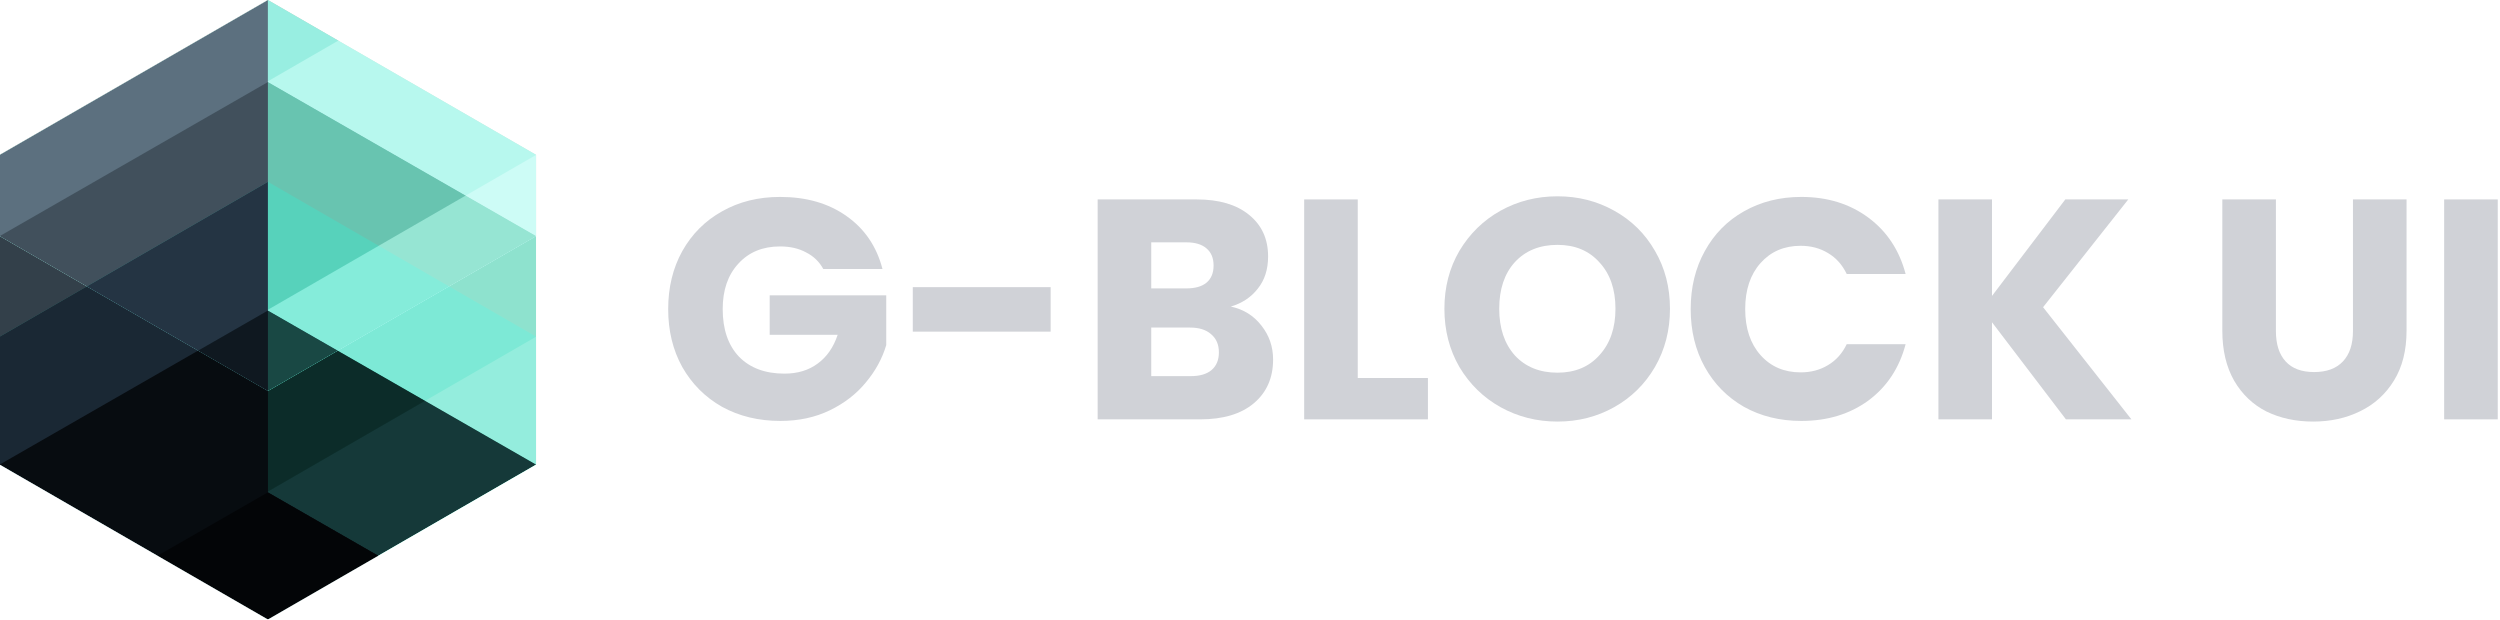
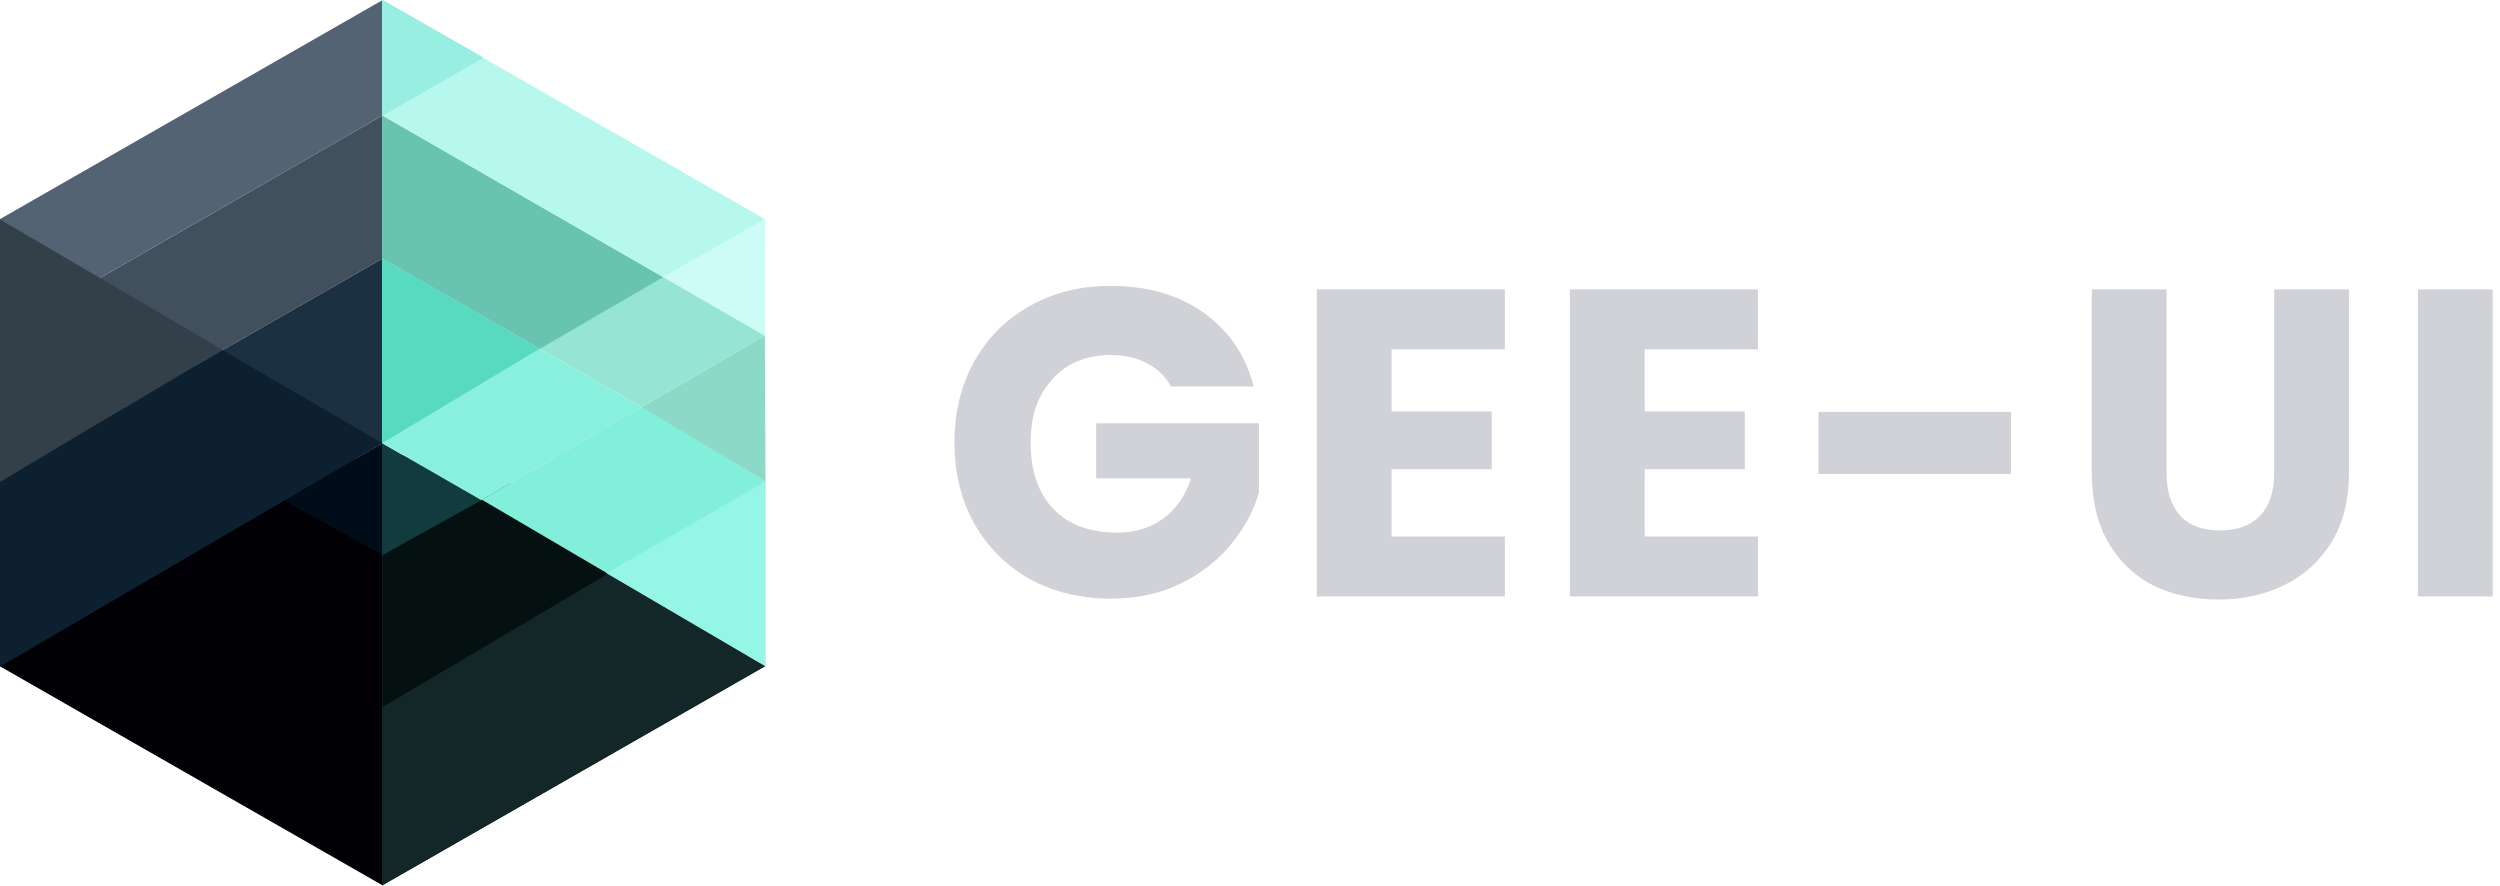
- <svg xmlns="http://www.w3.org/2000/svg" width="113" height="28" viewBox="0 0 113 28" fill="none">
-   <mask id="mask0" mask-type="alpha" maskUnits="userSpaceOnUse" x="0" y="0" width="113" height="28">
-     <rect width="112.945" height="28" fill="#C4C4C4" />
-   </mask>
-   <g mask="url(#mask0)">
-     <mask id="mask1" mask-type="alpha" maskUnits="userSpaceOnUse" x="-1" y="0" width="26" height="28">
-       <path d="M12.109 0L24.233 7V21L12.109 28L-0.015 21V7L12.109 0Z" fill="#5DBEA7" />
-     </mask>
-     <g mask="url(#mask1)">
-       <g style="mix-blend-mode:darken">
-         <path d="M12.109 0L24.233 7V21L12.109 28L-0.015 21V7L12.109 0Z" fill="#5DBEA7" />
-         <mask id="mask2" mask-type="alpha" maskUnits="userSpaceOnUse" x="-1" y="0" width="26" height="29">
-           <path d="M12.109 0L24.233 7V21L12.109 28L-0.015 21V7L12.109 0Z" fill="#5DBEA7" />
-         </mask>
-         <g mask="url(#mask2)">
-           <path d="M24.233 21V7L-0.015 21L12.109 28L24.233 21Z" fill="#8EE2CE" />
-         </g>
-         <mask id="mask3" mask-type="alpha" maskUnits="userSpaceOnUse" x="-1" y="0" width="26" height="29">
-           <path d="M12.109 0L24.233 7V21L12.109 28L-0.015 21V7L12.109 0Z" fill="#D489F7" />
-         </mask>
-         <g mask="url(#mask3)">
-           <path d="M12.109 0L12.109 14.037L24.233 21L12.109 28L-0.015 21V7L12.109 0Z" fill="#33404A" />
-         </g>
-         <mask id="mask4" mask-type="alpha" maskUnits="userSpaceOnUse" x="-1" y="0" width="26" height="29">
-           <path d="M12.109 0L12.109 14.037L24.233 21L12.109 28L-0.015 21V7L12.109 0Z" fill="#11161A" />
-         </mask>
-         <g mask="url(#mask4)">
-           <path d="M24.233 21L12.109 14.037L-0.015 21L12.109 28L24.233 21Z" fill="#11161A" />
-         </g>
-       </g>
-       <g style="mix-blend-mode:screen">
-         <path d="M12.109 -10.327L24.233 -3.327V10.673L12.109 17.673L-0.015 10.673V-3.327L12.109 -10.327Z" fill="#5DBEA7" />
-         <mask id="mask5" mask-type="alpha" maskUnits="userSpaceOnUse" x="-1" y="-11" width="26" height="29">
-           <path d="M12.109 -10.327L24.233 -3.327V10.673L12.109 17.673L-0.015 10.673V-3.327L12.109 -10.327Z" fill="#5DBEA7" />
-         </mask>
-         <g mask="url(#mask5)">
-           <path d="M24.233 10.673V-3.327L-0.015 10.673L12.109 17.673L24.233 10.673Z" fill="#8EE2CE" />
-         </g>
-         <mask id="mask6" mask-type="alpha" maskUnits="userSpaceOnUse" x="-1" y="-11" width="26" height="29">
-           <path d="M12.109 -10.327L24.233 -3.327V10.673L12.109 17.673L-0.015 10.673V-3.327L12.109 -10.327Z" fill="#D489F7" />
-         </mask>
-         <g mask="url(#mask6)">
-           <path d="M12.109 -10.327L12.109 3.709L24.233 10.673L12.109 17.673L-0.015 10.673V-3.327L12.109 -10.327Z" fill="#33404A" />
-         </g>
-         <mask id="mask7" mask-type="alpha" maskUnits="userSpaceOnUse" x="-1" y="-11" width="26" height="29">
-           <path d="M12.109 -10.327L12.109 3.709L24.233 10.673L12.109 17.673L-0.015 10.673V-3.327L12.109 -10.327Z" fill="#11161A" />
-         </mask>
-         <g mask="url(#mask7)">
-           <path d="M24.233 10.673L12.109 3.709L-0.015 10.673L12.109 17.673L24.233 10.673Z" fill="#11161A" />
-         </g>
-       </g>
-       <g style="mix-blend-mode:soft-light">
-         <path d="M12.109 8.218L24.233 15.218V29.218L12.109 36.218L-0.015 29.218V15.218L12.109 8.218Z" fill="#5DBEA7" />
-         <mask id="mask8" mask-type="alpha" maskUnits="userSpaceOnUse" x="-1" y="8" width="26" height="29">
-           <path d="M12.109 8.218L24.233 15.218V29.218L12.109 36.218L-0.015 29.218V15.218L12.109 8.218Z" fill="#5DBEA7" />
-         </mask>
-         <g mask="url(#mask8)">
-           <path d="M24.233 29.218V15.218L-0.015 29.218L12.109 36.218L24.233 29.218Z" fill="#8EE2CE" />
-         </g>
-         <mask id="mask9" mask-type="alpha" maskUnits="userSpaceOnUse" x="-1" y="8" width="26" height="29">
-           <path d="M12.109 8.218L24.233 15.218V29.218L12.109 36.218L-0.015 29.218V15.218L12.109 8.218Z" fill="#D489F7" />
-         </mask>
-         <g mask="url(#mask9)">
-           <path d="M12.109 8.218L12.109 22.255L24.233 29.218L12.109 36.218L-0.015 29.218V15.218L12.109 8.218Z" fill="#33404A" />
-         </g>
-         <mask id="mask10" mask-type="alpha" maskUnits="userSpaceOnUse" x="-1" y="8" width="26" height="29">
-           <path d="M12.109 8.218L12.109 22.255L24.233 29.218L12.109 36.218L-0.015 29.218V15.218L12.109 8.218Z" fill="#11161A" />
-         </mask>
-         <g mask="url(#mask10)">
-           <path d="M24.233 29.218L12.109 22.255L-0.015 29.218L12.109 36.218L24.233 29.218Z" fill="#11161A" />
-         </g>
-       </g>
-     </g>
-     <path d="M37.212 12.158C37.032 11.828 36.773 11.578 36.433 11.408C36.103 11.228 35.711 11.139 35.258 11.139C34.474 11.139 33.846 11.398 33.374 11.917C32.902 12.427 32.666 13.112 32.666 13.971C32.666 14.886 32.912 15.604 33.403 16.123C33.903 16.633 34.587 16.888 35.456 16.888C36.051 16.888 36.551 16.737 36.957 16.435C37.372 16.133 37.675 15.698 37.863 15.132H34.79V13.348H40.058V15.599C39.879 16.203 39.572 16.765 39.138 17.284C38.713 17.804 38.17 18.224 37.509 18.545C36.848 18.866 36.103 19.026 35.272 19.026C34.29 19.026 33.412 18.814 32.638 18.389C31.873 17.955 31.274 17.355 30.839 16.59C30.415 15.826 30.202 14.953 30.202 13.971C30.202 12.989 30.415 12.116 30.839 11.351C31.274 10.577 31.873 9.977 32.638 9.552C33.403 9.118 34.276 8.901 35.258 8.901C36.447 8.901 37.448 9.189 38.26 9.765C39.081 10.341 39.624 11.139 39.888 12.158H37.212Z" fill="#D0D2D7" />
-     <path d="M47.489 12.979V14.99H41.258V12.979H47.489Z" fill="#D0D2D7" />
-     <path d="M55.633 13.857C56.209 13.98 56.671 14.268 57.02 14.721C57.37 15.165 57.544 15.675 57.544 16.251C57.544 17.081 57.252 17.742 56.666 18.233C56.09 18.715 55.283 18.955 54.245 18.955H49.614V9.014H54.089C55.099 9.014 55.888 9.246 56.454 9.708C57.03 10.171 57.318 10.799 57.318 11.592C57.318 12.177 57.162 12.663 56.85 13.05C56.548 13.437 56.142 13.706 55.633 13.857ZM52.036 13.036H53.622C54.018 13.036 54.32 12.951 54.528 12.781C54.745 12.602 54.854 12.342 54.854 12.002C54.854 11.662 54.745 11.403 54.528 11.223C54.32 11.044 54.018 10.954 53.622 10.954H52.036V13.036ZM53.82 17.001C54.226 17.001 54.538 16.912 54.755 16.732C54.981 16.543 55.094 16.274 55.094 15.925C55.094 15.576 54.976 15.302 54.74 15.104C54.514 14.905 54.198 14.806 53.792 14.806H52.036V17.001H53.82Z" fill="#D0D2D7" />
-     <path d="M61.37 17.086H64.542V18.955H58.949V9.014H61.37V17.086Z" fill="#D0D2D7" />
-     <path d="M70.399 19.055C69.464 19.055 68.605 18.837 67.822 18.403C67.047 17.969 66.429 17.365 65.966 16.59C65.513 15.807 65.287 14.929 65.287 13.957C65.287 12.984 65.513 12.111 65.966 11.337C66.429 10.563 67.047 9.958 67.822 9.524C68.605 9.09 69.464 8.873 70.399 8.873C71.334 8.873 72.188 9.09 72.962 9.524C73.746 9.958 74.359 10.563 74.803 11.337C75.256 12.111 75.483 12.984 75.483 13.957C75.483 14.929 75.256 15.807 74.803 16.59C74.35 17.365 73.736 17.969 72.962 18.403C72.188 18.837 71.334 19.055 70.399 19.055ZM70.399 16.845C71.192 16.845 71.825 16.581 72.296 16.052C72.778 15.524 73.019 14.825 73.019 13.957C73.019 13.079 72.778 12.38 72.296 11.861C71.825 11.332 71.192 11.068 70.399 11.068C69.597 11.068 68.954 11.327 68.473 11.847C68.001 12.366 67.765 13.069 67.765 13.957C67.765 14.835 68.001 15.538 68.473 16.067C68.954 16.586 69.597 16.845 70.399 16.845Z" fill="#D0D2D7" />
-     <path d="M76.419 13.971C76.419 12.989 76.632 12.116 77.056 11.351C77.481 10.577 78.071 9.977 78.827 9.552C79.591 9.118 80.455 8.901 81.418 8.901C82.598 8.901 83.608 9.213 84.449 9.836C85.289 10.459 85.851 11.308 86.134 12.385H83.472C83.273 11.969 82.99 11.653 82.622 11.436C82.263 11.219 81.852 11.11 81.39 11.11C80.644 11.11 80.04 11.37 79.577 11.889C79.115 12.408 78.883 13.102 78.883 13.971C78.883 14.839 79.115 15.533 79.577 16.052C80.04 16.572 80.644 16.831 81.39 16.831C81.852 16.831 82.263 16.723 82.622 16.506C82.99 16.288 83.273 15.972 83.472 15.557H86.134C85.851 16.633 85.289 17.483 84.449 18.106C83.608 18.719 82.598 19.026 81.418 19.026C80.455 19.026 79.591 18.814 78.827 18.389C78.071 17.955 77.481 17.355 77.056 16.59C76.632 15.826 76.419 14.953 76.419 13.971Z" fill="#D0D2D7" />
-     <path d="M93.38 18.955L90.038 14.566V18.955H87.617V9.014H90.038V13.376L93.352 9.014H96.198L92.347 13.886L96.34 18.955H93.38Z" fill="#D0D2D7" />
-     <path d="M102.871 9.014V14.962C102.871 15.557 103.017 16.015 103.31 16.336C103.602 16.657 104.032 16.817 104.598 16.817C105.165 16.817 105.599 16.657 105.901 16.336C106.203 16.015 106.354 15.557 106.354 14.962V9.014H108.776V14.948C108.776 15.835 108.587 16.586 108.209 17.199C107.832 17.813 107.322 18.276 106.68 18.587C106.048 18.899 105.339 19.055 104.556 19.055C103.772 19.055 103.069 18.904 102.446 18.601C101.832 18.29 101.346 17.827 100.987 17.214C100.629 16.59 100.449 15.835 100.449 14.948V9.014H102.871Z" fill="#D0D2D7" />
-     <path d="M112.898 9.014V18.955H110.476V9.014H112.898Z" fill="#D0D2D7" />
-   </g>
+ <svg xmlns="http://www.w3.org/2000/svg" width="96" height="34" viewBox="0 0 96 34" fill="none">
+   <path d="M44.967 14.841C44.754 14.45 44.446 14.153 44.043 13.951C43.651 13.738 43.186 13.632 42.649 13.632C41.719 13.632 40.974 13.94 40.415 14.556C39.855 15.161 39.575 15.973 39.575 16.992C39.575 18.078 39.866 18.929 40.448 19.545C41.042 20.15 41.854 20.452 42.884 20.452C43.589 20.452 44.183 20.273 44.664 19.915C45.157 19.556 45.516 19.041 45.739 18.369H42.094V16.253H48.343V18.923C48.13 19.64 47.766 20.306 47.251 20.922C46.747 21.538 46.103 22.037 45.32 22.417C44.536 22.798 43.651 22.988 42.666 22.988C41.501 22.988 40.459 22.736 39.541 22.233C38.634 21.717 37.923 21.006 37.408 20.099C36.904 19.192 36.652 18.156 36.652 16.992C36.652 15.827 36.904 14.791 37.408 13.884C37.923 12.966 38.634 12.255 39.541 11.751C40.448 11.236 41.484 10.978 42.649 10.978C44.06 10.978 45.247 11.32 46.21 12.003C47.184 12.686 47.828 13.632 48.142 14.841H44.967Z" fill="#D0D2D8" />
+   <path d="M53.437 13.414V15.799H57.283V18.016H53.437V20.603H57.787V22.904H50.564V11.112H57.787V13.414H53.437Z" fill="#D0D2D8" />
+   <path d="M63.154 13.414V15.799H67.001V18.016H63.154V20.603H67.505V22.904H60.282V11.112H67.505V13.414H63.154Z" fill="#D0D2D8" />
+   <path d="M77.223 15.816V18.201H69.832V15.816H77.223Z" fill="#D0D2D8" />
+   <path d="M83.196 11.112V18.168C83.196 18.873 83.369 19.416 83.717 19.797C84.064 20.178 84.573 20.368 85.245 20.368C85.917 20.368 86.432 20.178 86.791 19.797C87.149 19.416 87.328 18.873 87.328 18.168V11.112H90.201V18.151C90.201 19.203 89.977 20.094 89.529 20.822C89.081 21.549 88.476 22.098 87.715 22.468C86.964 22.837 86.124 23.022 85.195 23.022C84.265 23.022 83.431 22.843 82.692 22.485C81.964 22.115 81.387 21.566 80.962 20.838C80.536 20.099 80.323 19.203 80.323 18.151V11.112H83.196Z" fill="#D0D2D8" />
+   <path d="M95.72 11.112V22.904H92.848V11.112H95.72Z" fill="#D0D2D8" />
+   <path d="M14.695 18.219V32.296V34L0 25.587V9.764L14.695 18.219Z" fill="#000005" />
+   <path d="M14.674 17.28V32.296V34L29.369 25.587V21.115L14.674 17.28Z" fill="#051011" />
+   <path d="M14.695 4.43V1.704V0L0 8.413V12.885L14.695 4.43Z" fill="#546373" />
+   <path d="M0 12.886L14.695 4.431V9.925L4.728 15.631L0 12.886Z" fill="#41505C" />
+   <path d="M14.674 27.16V32.296V34L29.369 25.587V18.467L14.674 27.16Z" fill="#132628" />
+   <path d="M14.695 17.017V9.925L4.728 15.631L10.883 19.21L14.695 17.017Z" fill="#1B3142" />
+   <path d="M14.696 17.017V21.312L10.883 19.211L14.696 17.017Z" fill="#000C17" />
+   <path d="M14.673 17.017V21.324L18.486 19.211L14.673 17.017Z" fill="#123B3D" />
+   <path d="M0 25.6V18.508L8.534 13.439L14.689 17.018L0 25.6Z" fill="#0D202F" />
+   <path d="M29.391 25.58V18.488L24.663 15.611L18.508 19.191L29.391 25.58Z" fill="#81EFDA" />
+   <path d="M29.391 25.581L29.391 18.484L23.294 22.011L29.391 25.581Z" fill="#95F6E6" />
+   <path d="M14.674 17.017V9.925L24.641 15.631L18.486 19.21L14.674 17.017Z" fill="#8AF0DE" />
+   <path d="M14.674 17.017V9.925L20.732 13.381L14.674 17.017Z" fill="#58DAC1" />
+   <path d="M29.369 12.885L14.674 4.43V9.925L24.641 15.63L29.369 12.885Z" fill="#96E4D3" />
+   <path d="M29.37 12.885L29.396 18.491L24.642 15.631L29.37 12.885Z" fill="#8CD9C8" />
+   <path d="M0 8.427V18.511L8.536 13.427L0 8.427Z" fill="#33404A" />
+   <path d="M25.465 10.644L14.674 4.43V9.925L20.736 13.39L25.465 10.644Z" fill="#68C4B0" />
+   <path d="M14.674 4.43V1.704V0L29.369 8.413V12.885L14.674 4.43Z" fill="#B7F8EE" />
+   <path d="M29.369 12.886L25.471 10.631L29.369 8.413V12.886Z" fill="#CDFCF6" />
+   <path fill-rule="evenodd" clip-rule="evenodd" d="M18.57 2.216L14.699 -6.10352e-05L14.674 0.014V1.689V4.415L14.711 4.436L18.57 2.216Z" fill="#98EEE1" />
</svg>
